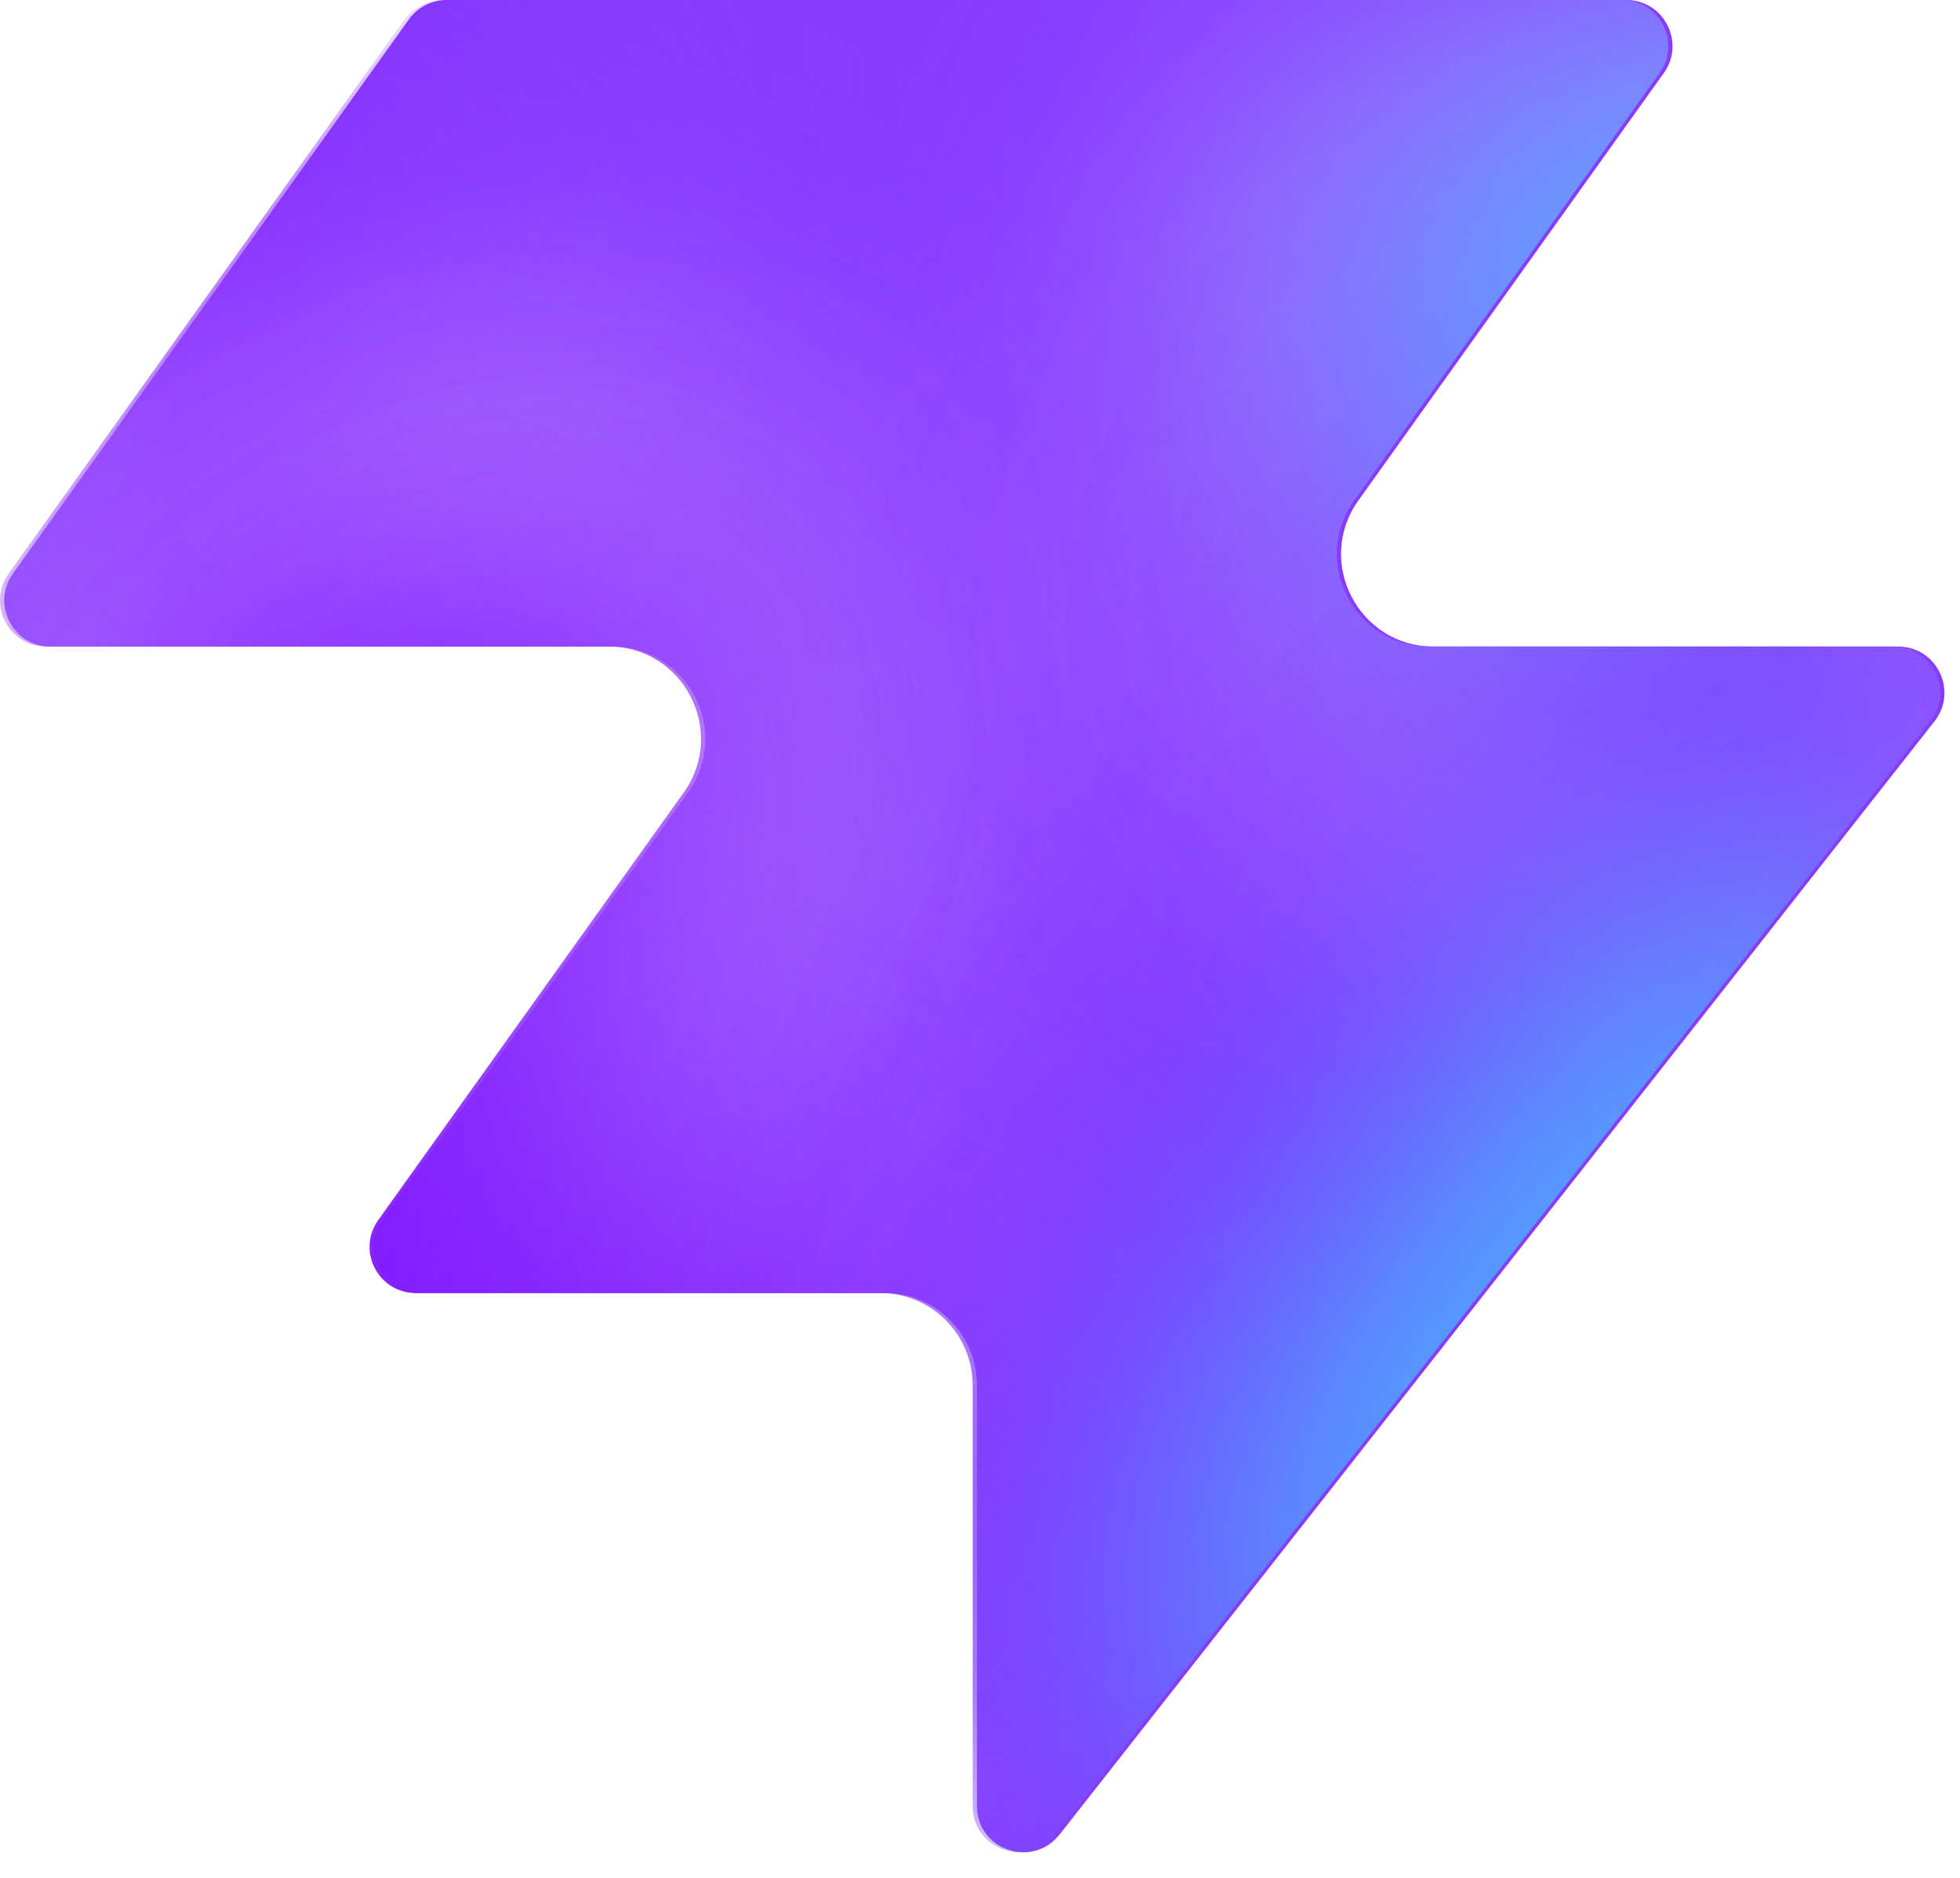
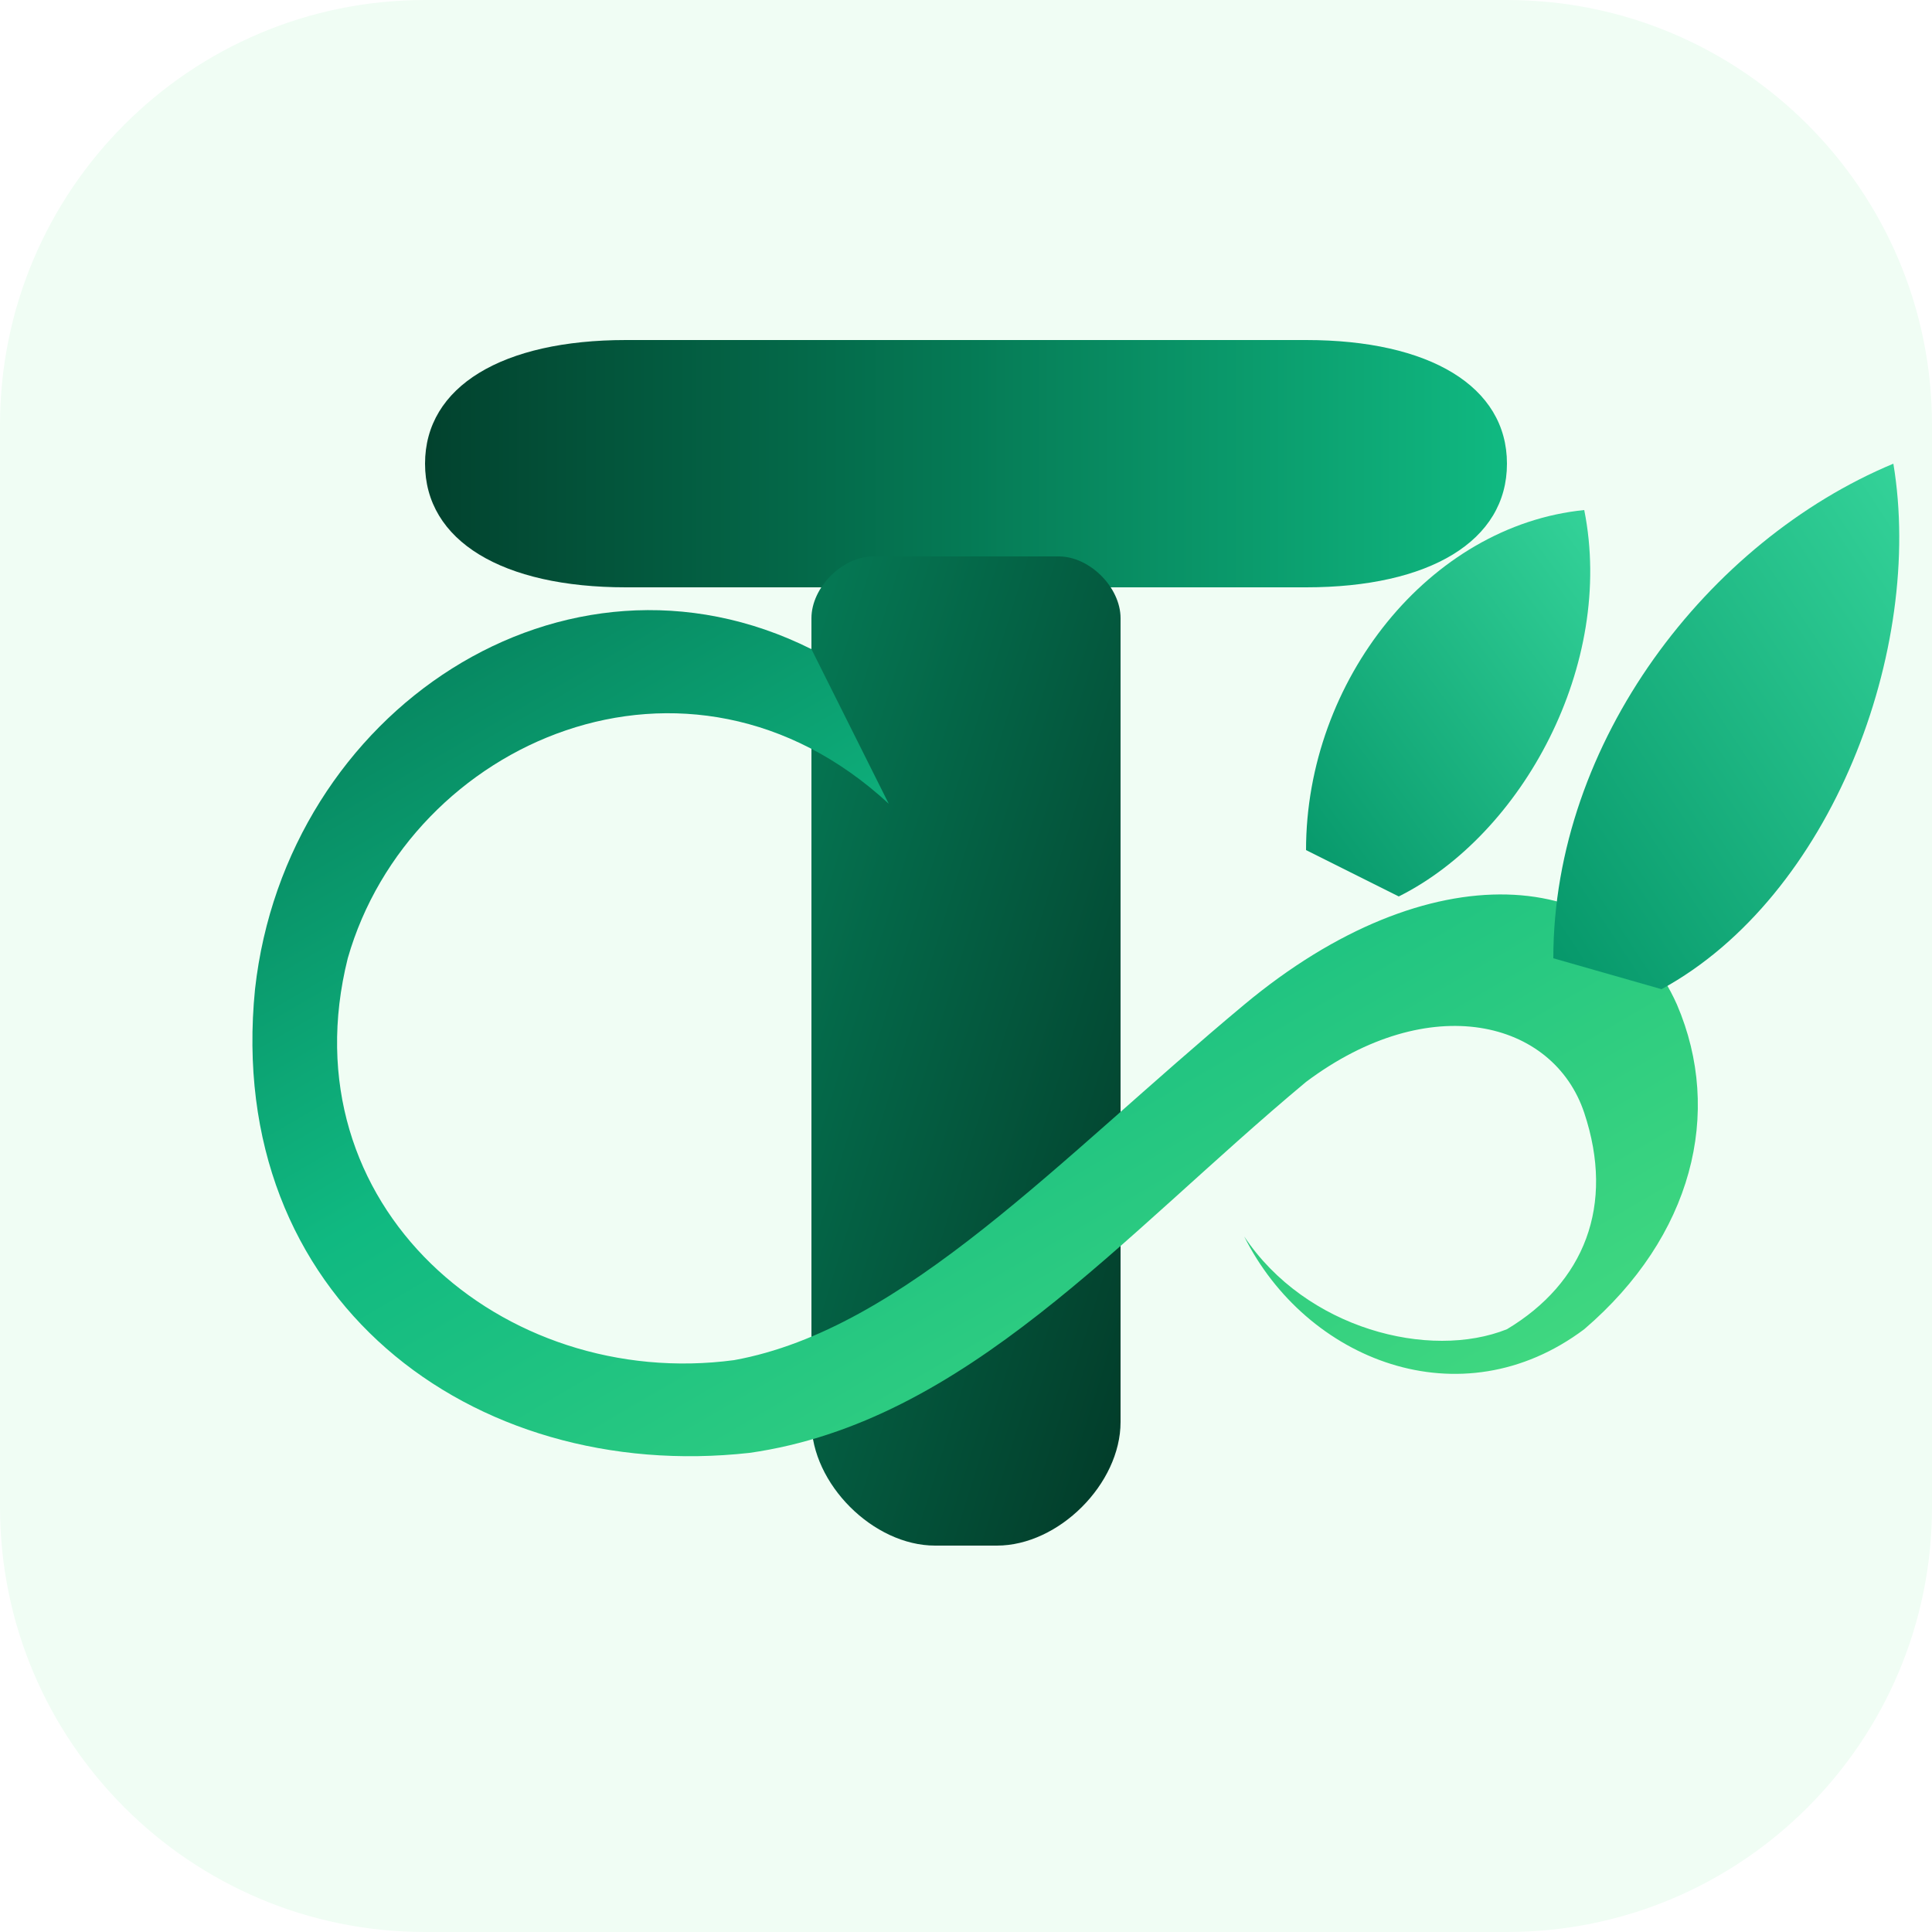
- <svg xmlns="http://www.w3.org/2000/svg" width="48" height="46" fill="none" viewBox="0 0 48 46">
-   <path fill="#863bff" d="M25.946 44.938c-.664.845-2.021.375-2.021-.698V33.937a2.26 2.26 0 0 0-2.262-2.262H10.287c-.92 0-1.456-1.04-.92-1.788l7.48-10.471c1.07-1.497 0-3.578-1.842-3.578H1.237c-.92 0-1.456-1.04-.92-1.788L10.013.474c.214-.297.556-.474.92-.474h28.894c.92 0 1.456 1.04.92 1.788l-7.48 10.471c-1.07 1.498 0 3.579 1.842 3.579h11.377c.943 0 1.473 1.088.89 1.83L25.947 44.94z" style="fill:#863bff;fill:color(display-p3 .525 .23 1);fill-opacity:1" />
-   <mask id="a" width="48" height="46" x="0" y="0" maskUnits="userSpaceOnUse" style="mask-type:alpha">
-     <path fill="#000" d="M25.842 44.938c-.664.844-2.021.375-2.021-.698V33.937a2.26 2.26 0 0 0-2.262-2.262H10.183c-.92 0-1.456-1.04-.92-1.788l7.48-10.471c1.07-1.498 0-3.579-1.842-3.579H1.133c-.92 0-1.456-1.04-.92-1.787L9.91.473c.214-.297.556-.474.92-.474h28.894c.92 0 1.456 1.04.92 1.788l-7.48 10.471c-1.07 1.498 0 3.578 1.842 3.578h11.377c.943 0 1.473 1.088.89 1.832L25.843 44.94z" style="fill:#000;fill-opacity:1" />
-   </mask>
-   <g mask="url(#a)">
-     <g filter="url(#b)">
-       <ellipse cx="5.508" cy="14.704" fill="#ede6ff" rx="5.508" ry="14.704" style="fill:#ede6ff;fill:color(display-p3 .927 .903 1);fill-opacity:1" transform="matrix(.00324 1 1 -.00324 -4.47 31.516)" />
-     </g>
-     <g filter="url(#c)">
-       <ellipse cx="10.399" cy="29.851" fill="#ede6ff" rx="10.399" ry="29.851" style="fill:#ede6ff;fill:color(display-p3 .927 .903 1);fill-opacity:1" transform="matrix(.00324 1 1 -.00324 -39.328 7.883)" />
-     </g>
-     <g filter="url(#d)">
-       <ellipse cx="5.508" cy="30.487" fill="#7e14ff" rx="5.508" ry="30.487" style="fill:#7e14ff;fill:color(display-p3 .492 .077 1);fill-opacity:1" transform="rotate(89.814 -25.913 -14.639)scale(1 -1)" />
-     </g>
-     <g filter="url(#e)">
-       <ellipse cx="5.508" cy="30.599" fill="#7e14ff" rx="5.508" ry="30.599" style="fill:#7e14ff;fill:color(display-p3 .492 .077 1);fill-opacity:1" transform="rotate(89.814 -32.644 -3.334)scale(1 -1)" />
-     </g>
-     <g filter="url(#f)">
-       <ellipse cx="5.508" cy="30.599" fill="#7e14ff" rx="5.508" ry="30.599" style="fill:#7e14ff;fill:color(display-p3 .492 .077 1);fill-opacity:1" transform="matrix(.00324 1 1 -.00324 -34.34 30.47)" />
-     </g>
-     <g filter="url(#g)">
-       <ellipse cx="14.072" cy="22.078" fill="#ede6ff" rx="14.072" ry="22.078" style="fill:#ede6ff;fill:color(display-p3 .927 .903 1);fill-opacity:1" transform="rotate(93.35 24.506 48.493)scale(-1 1)" />
-     </g>
-     <g filter="url(#h)">
-       <ellipse cx="3.47" cy="21.501" fill="#7e14ff" rx="3.47" ry="21.501" style="fill:#7e14ff;fill:color(display-p3 .492 .077 1);fill-opacity:1" transform="rotate(89.009 28.708 47.59)scale(-1 1)" />
-     </g>
-     <g filter="url(#i)">
-       <ellipse cx="3.47" cy="21.501" fill="#7e14ff" rx="3.47" ry="21.501" style="fill:#7e14ff;fill:color(display-p3 .492 .077 1);fill-opacity:1" transform="rotate(89.009 28.708 47.59)scale(-1 1)" />
-     </g>
-     <g filter="url(#j)">
-       <ellipse cx=".387" cy="8.972" fill="#7e14ff" rx="4.407" ry="29.108" style="fill:#7e14ff;fill:color(display-p3 .492 .077 1);fill-opacity:1" transform="rotate(39.51 .387 8.972)" />
-     </g>
-     <g filter="url(#k)">
-       <ellipse cx="47.523" cy="-6.092" fill="#7e14ff" rx="4.407" ry="29.108" style="fill:#7e14ff;fill:color(display-p3 .492 .077 1);fill-opacity:1" transform="rotate(37.892 47.523 -6.092)" />
-     </g>
-     <g filter="url(#l)">
-       <ellipse cx="41.412" cy="6.333" fill="#47bfff" rx="5.971" ry="9.665" style="fill:#47bfff;fill:color(display-p3 .28 .748 1);fill-opacity:1" transform="rotate(37.892 41.412 6.333)" />
-     </g>
-     <g filter="url(#m)">
-       <ellipse cx="-1.879" cy="38.332" fill="#7e14ff" rx="4.407" ry="29.108" style="fill:#7e14ff;fill:color(display-p3 .492 .077 1);fill-opacity:1" transform="rotate(37.892 -1.88 38.332)" />
-     </g>
-     <g filter="url(#n)">
-       <ellipse cx="-1.879" cy="38.332" fill="#7e14ff" rx="4.407" ry="29.108" style="fill:#7e14ff;fill:color(display-p3 .492 .077 1);fill-opacity:1" transform="rotate(37.892 -1.88 38.332)" />
-     </g>
-     <g filter="url(#o)">
-       <ellipse cx="35.651" cy="29.907" fill="#7e14ff" rx="4.407" ry="29.108" style="fill:#7e14ff;fill:color(display-p3 .492 .077 1);fill-opacity:1" transform="rotate(37.892 35.651 29.907)" />
-     </g>
-     <g filter="url(#p)">
-       <ellipse cx="38.418" cy="32.4" fill="#47bfff" rx="5.971" ry="15.297" style="fill:#47bfff;fill:color(display-p3 .28 .748 1);fill-opacity:1" transform="rotate(37.892 38.418 32.4)" />
-     </g>
+ <svg xmlns="http://www.w3.org/2000/svg" viewBox="0 0 100 100" width="100%" height="100%">
+   <defs>
+     <linearGradient id="favStem" x1="0%" y1="0%" x2="100%" y2="100%">
+       <stop offset="0%" stop-color="#057a55" />
+       <stop offset="50%" stop-color="#045a3f" />
+       <stop offset="100%" stop-color="#023a28" />
+     </linearGradient>
+     <linearGradient id="favBar" x1="0%" y1="0%" x2="100%" y2="0%">
+       <stop offset="0%" stop-color="#02422e" />
+       <stop offset="50%" stop-color="#057a55" />
+       <stop offset="100%" stop-color="#10b981" />
+     </linearGradient>
+     <linearGradient id="favRibbon" x1="0%" y1="0%" x2="100%" y2="100%">
+       <stop offset="0%" stop-color="#047857" />
+       <stop offset="40%" stop-color="#10b981" />
+       <stop offset="100%" stop-color="#4ade80" />
+     </linearGradient>
+     <linearGradient id="favLeaf" x1="0%" y1="100%" x2="100%" y2="0%">
+       <stop offset="0%" stop-color="#059669" />
+       <stop offset="100%" stop-color="#34d399" />
+     </linearGradient>
+   </defs>
+   <rect width="100" height="100" rx="22" fill="#f0fdf4" />
+   <g transform="translate(10, 8) scale(0.8)">
+     <path d="M 15 20 C 15 15, 20 12, 28 12 L 72 12 C 80 12, 85 15, 85 20 C 85 25, 80 28, 72 28 L 58 28 L 58 30 L 42 30 L 42 28 L 28 28 C 20 28, 15 25, 15 20 Z" fill="url(#favBar)" />
+     <path d="M 44 26 L 56 26 C 58 26, 60 28, 60 30 L 60 82 C 60 86, 56 90, 52 90 L 48 90 C 44 90, 40 86, 40 82 L 40 30 C 40 28, 42 26, 44 26 Z" fill="url(#favStem)" />
+     <path d="M 45 42 C 32 30, 14 38, 10 52 C 6 68, 20 80, 35 78 C 46 76, 56 65, 68 55 C 80 45, 92 46, 96 55 C 99 62, 97 70, 90 76 C 82 82, 72 78, 68 70 C 72 76, 80 78, 85 76 C 90 73, 92 68, 90 62 C 88 56, 80 54, 72 60 C 60 70, 50 82, 36 84 C 18 86, 2 74, 4 54 C 6 36, 24 24, 40 32 Z" fill="url(#favRibbon)" />
+     <path d="M 88 52 C 88 38, 98 25, 110 20 C 112 32, 106 48, 95 54 Z" fill="url(#favLeaf)" />
+     <path d="M 72 45 C 72 34, 80 24, 90 23 C 92 33, 86 44, 78 48 Z" fill="url(#favLeaf)" />
  </g>
-   <defs>
-     <filter id="b" width="60.045" height="41.654" x="-19.77" y="16.149" color-interpolation-filters="sRGB" filterUnits="userSpaceOnUse">
-       <feFlood flood-opacity="0" result="BackgroundImageFix" />
-       <feBlend in="SourceGraphic" in2="BackgroundImageFix" result="shape" />
-       <feGaussianBlur result="effect1_foregroundBlur_2002_17158" stdDeviation="7.659" />
-     </filter>
-     <filter id="c" width="90.34" height="51.437" x="-54.613" y="-7.533" color-interpolation-filters="sRGB" filterUnits="userSpaceOnUse">
-       <feFlood flood-opacity="0" result="BackgroundImageFix" />
-       <feBlend in="SourceGraphic" in2="BackgroundImageFix" result="shape" />
-       <feGaussianBlur result="effect1_foregroundBlur_2002_17158" stdDeviation="7.659" />
-     </filter>
-     <filter id="d" width="79.355" height="29.4" x="-49.64" y="2.03" color-interpolation-filters="sRGB" filterUnits="userSpaceOnUse">
-       <feFlood flood-opacity="0" result="BackgroundImageFix" />
-       <feBlend in="SourceGraphic" in2="BackgroundImageFix" result="shape" />
-       <feGaussianBlur result="effect1_foregroundBlur_2002_17158" stdDeviation="4.596" />
-     </filter>
-     <filter id="e" width="79.579" height="29.4" x="-45.045" y="20.029" color-interpolation-filters="sRGB" filterUnits="userSpaceOnUse">
-       <feFlood flood-opacity="0" result="BackgroundImageFix" />
-       <feBlend in="SourceGraphic" in2="BackgroundImageFix" result="shape" />
-       <feGaussianBlur result="effect1_foregroundBlur_2002_17158" stdDeviation="4.596" />
-     </filter>
-     <filter id="f" width="79.579" height="29.4" x="-43.513" y="21.178" color-interpolation-filters="sRGB" filterUnits="userSpaceOnUse">
-       <feFlood flood-opacity="0" result="BackgroundImageFix" />
-       <feBlend in="SourceGraphic" in2="BackgroundImageFix" result="shape" />
-       <feGaussianBlur result="effect1_foregroundBlur_2002_17158" stdDeviation="4.596" />
-     </filter>
-     <filter id="g" width="74.749" height="58.852" x="15.756" y="-17.901" color-interpolation-filters="sRGB" filterUnits="userSpaceOnUse">
-       <feFlood flood-opacity="0" result="BackgroundImageFix" />
-       <feBlend in="SourceGraphic" in2="BackgroundImageFix" result="shape" />
-       <feGaussianBlur result="effect1_foregroundBlur_2002_17158" stdDeviation="7.659" />
-     </filter>
-     <filter id="h" width="61.377" height="25.362" x="23.548" y="2.284" color-interpolation-filters="sRGB" filterUnits="userSpaceOnUse">
-       <feFlood flood-opacity="0" result="BackgroundImageFix" />
-       <feBlend in="SourceGraphic" in2="BackgroundImageFix" result="shape" />
-       <feGaussianBlur result="effect1_foregroundBlur_2002_17158" stdDeviation="4.596" />
-     </filter>
-     <filter id="i" width="61.377" height="25.362" x="23.548" y="2.284" color-interpolation-filters="sRGB" filterUnits="userSpaceOnUse">
-       <feFlood flood-opacity="0" result="BackgroundImageFix" />
-       <feBlend in="SourceGraphic" in2="BackgroundImageFix" result="shape" />
-       <feGaussianBlur result="effect1_foregroundBlur_2002_17158" stdDeviation="4.596" />
-     </filter>
-     <filter id="j" width="56.045" height="63.649" x="-27.636" y="-22.853" color-interpolation-filters="sRGB" filterUnits="userSpaceOnUse">
-       <feFlood flood-opacity="0" result="BackgroundImageFix" />
-       <feBlend in="SourceGraphic" in2="BackgroundImageFix" result="shape" />
-       <feGaussianBlur result="effect1_foregroundBlur_2002_17158" stdDeviation="4.596" />
-     </filter>
-     <filter id="k" width="54.814" height="64.646" x="20.116" y="-38.415" color-interpolation-filters="sRGB" filterUnits="userSpaceOnUse">
-       <feFlood flood-opacity="0" result="BackgroundImageFix" />
-       <feBlend in="SourceGraphic" in2="BackgroundImageFix" result="shape" />
-       <feGaussianBlur result="effect1_foregroundBlur_2002_17158" stdDeviation="4.596" />
-     </filter>
-     <filter id="l" width="33.541" height="35.313" x="24.641" y="-11.323" color-interpolation-filters="sRGB" filterUnits="userSpaceOnUse">
-       <feFlood flood-opacity="0" result="BackgroundImageFix" />
-       <feBlend in="SourceGraphic" in2="BackgroundImageFix" result="shape" />
-       <feGaussianBlur result="effect1_foregroundBlur_2002_17158" stdDeviation="4.596" />
-     </filter>
-     <filter id="m" width="54.814" height="64.646" x="-29.286" y="6.009" color-interpolation-filters="sRGB" filterUnits="userSpaceOnUse">
-       <feFlood flood-opacity="0" result="BackgroundImageFix" />
-       <feBlend in="SourceGraphic" in2="BackgroundImageFix" result="shape" />
-       <feGaussianBlur result="effect1_foregroundBlur_2002_17158" stdDeviation="4.596" />
-     </filter>
-     <filter id="n" width="54.814" height="64.646" x="-29.286" y="6.009" color-interpolation-filters="sRGB" filterUnits="userSpaceOnUse">
-       <feFlood flood-opacity="0" result="BackgroundImageFix" />
-       <feBlend in="SourceGraphic" in2="BackgroundImageFix" result="shape" />
-       <feGaussianBlur result="effect1_foregroundBlur_2002_17158" stdDeviation="4.596" />
-     </filter>
-     <filter id="o" width="54.814" height="64.646" x="8.244" y="-2.416" color-interpolation-filters="sRGB" filterUnits="userSpaceOnUse">
-       <feFlood flood-opacity="0" result="BackgroundImageFix" />
-       <feBlend in="SourceGraphic" in2="BackgroundImageFix" result="shape" />
-       <feGaussianBlur result="effect1_foregroundBlur_2002_17158" stdDeviation="4.596" />
-     </filter>
-     <filter id="p" width="39.409" height="43.623" x="18.713" y="10.588" color-interpolation-filters="sRGB" filterUnits="userSpaceOnUse">
-       <feFlood flood-opacity="0" result="BackgroundImageFix" />
-       <feBlend in="SourceGraphic" in2="BackgroundImageFix" result="shape" />
-       <feGaussianBlur result="effect1_foregroundBlur_2002_17158" stdDeviation="4.596" />
-     </filter>
-   </defs>
</svg>
